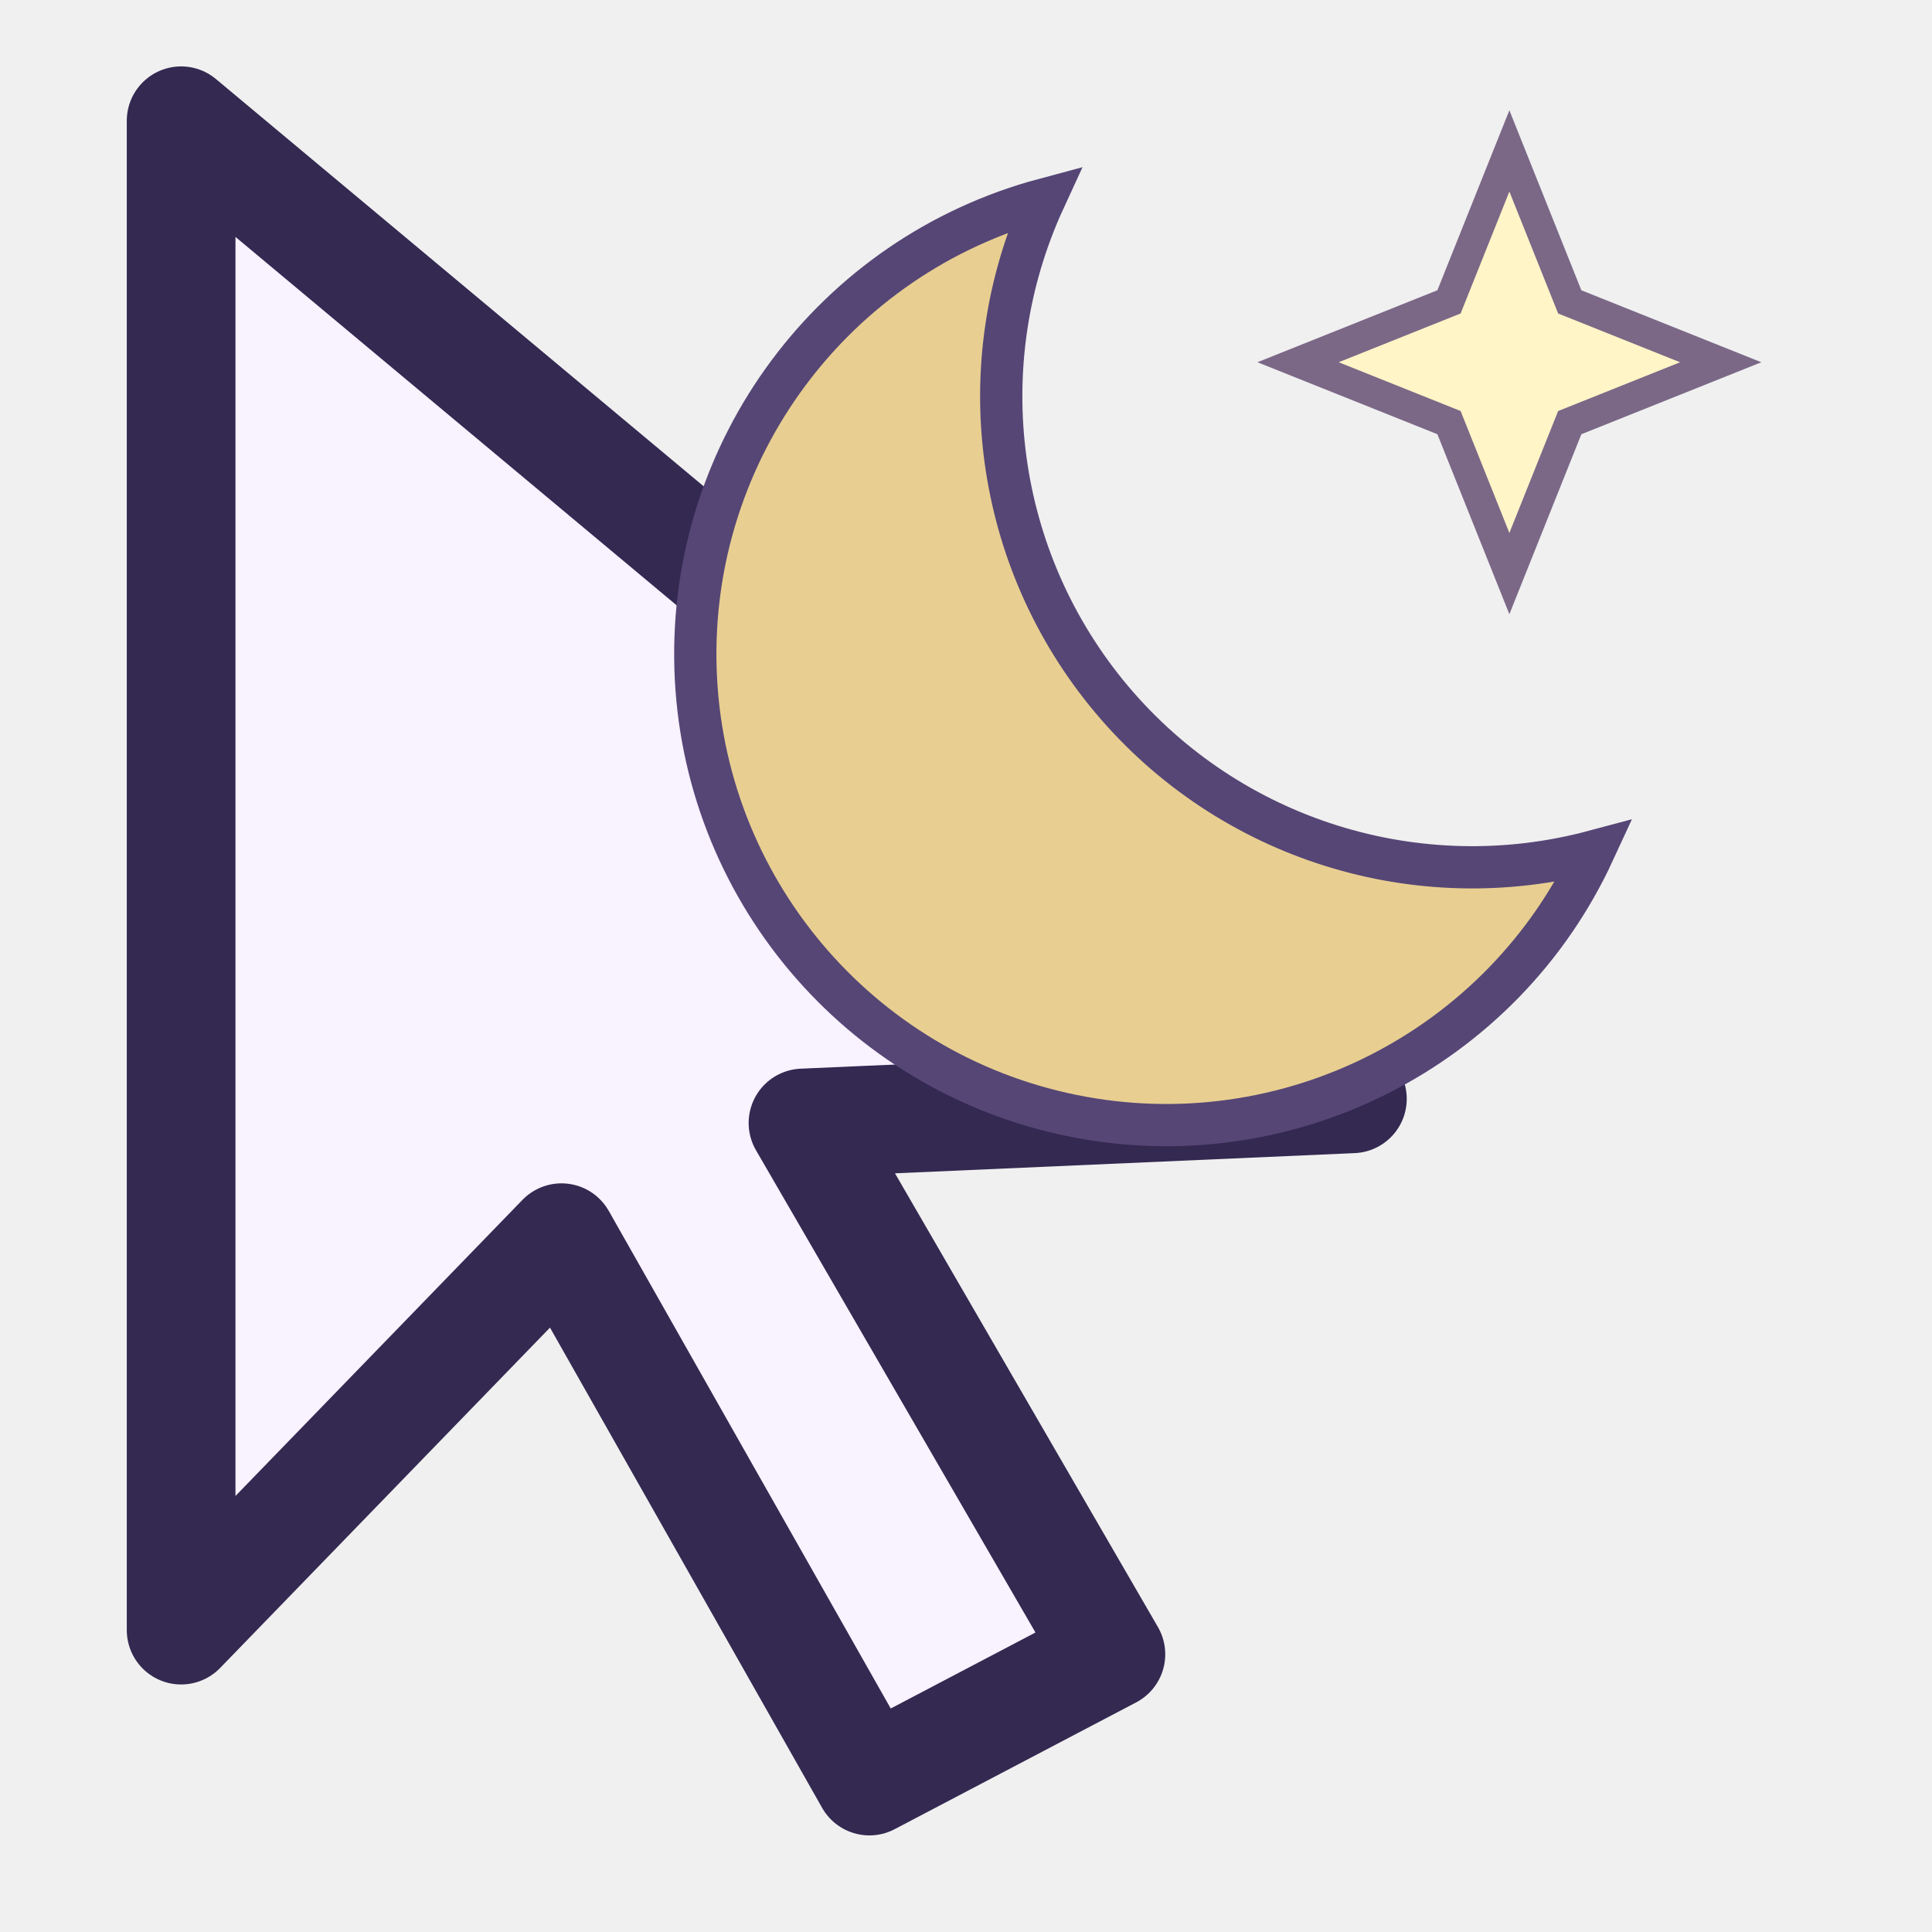
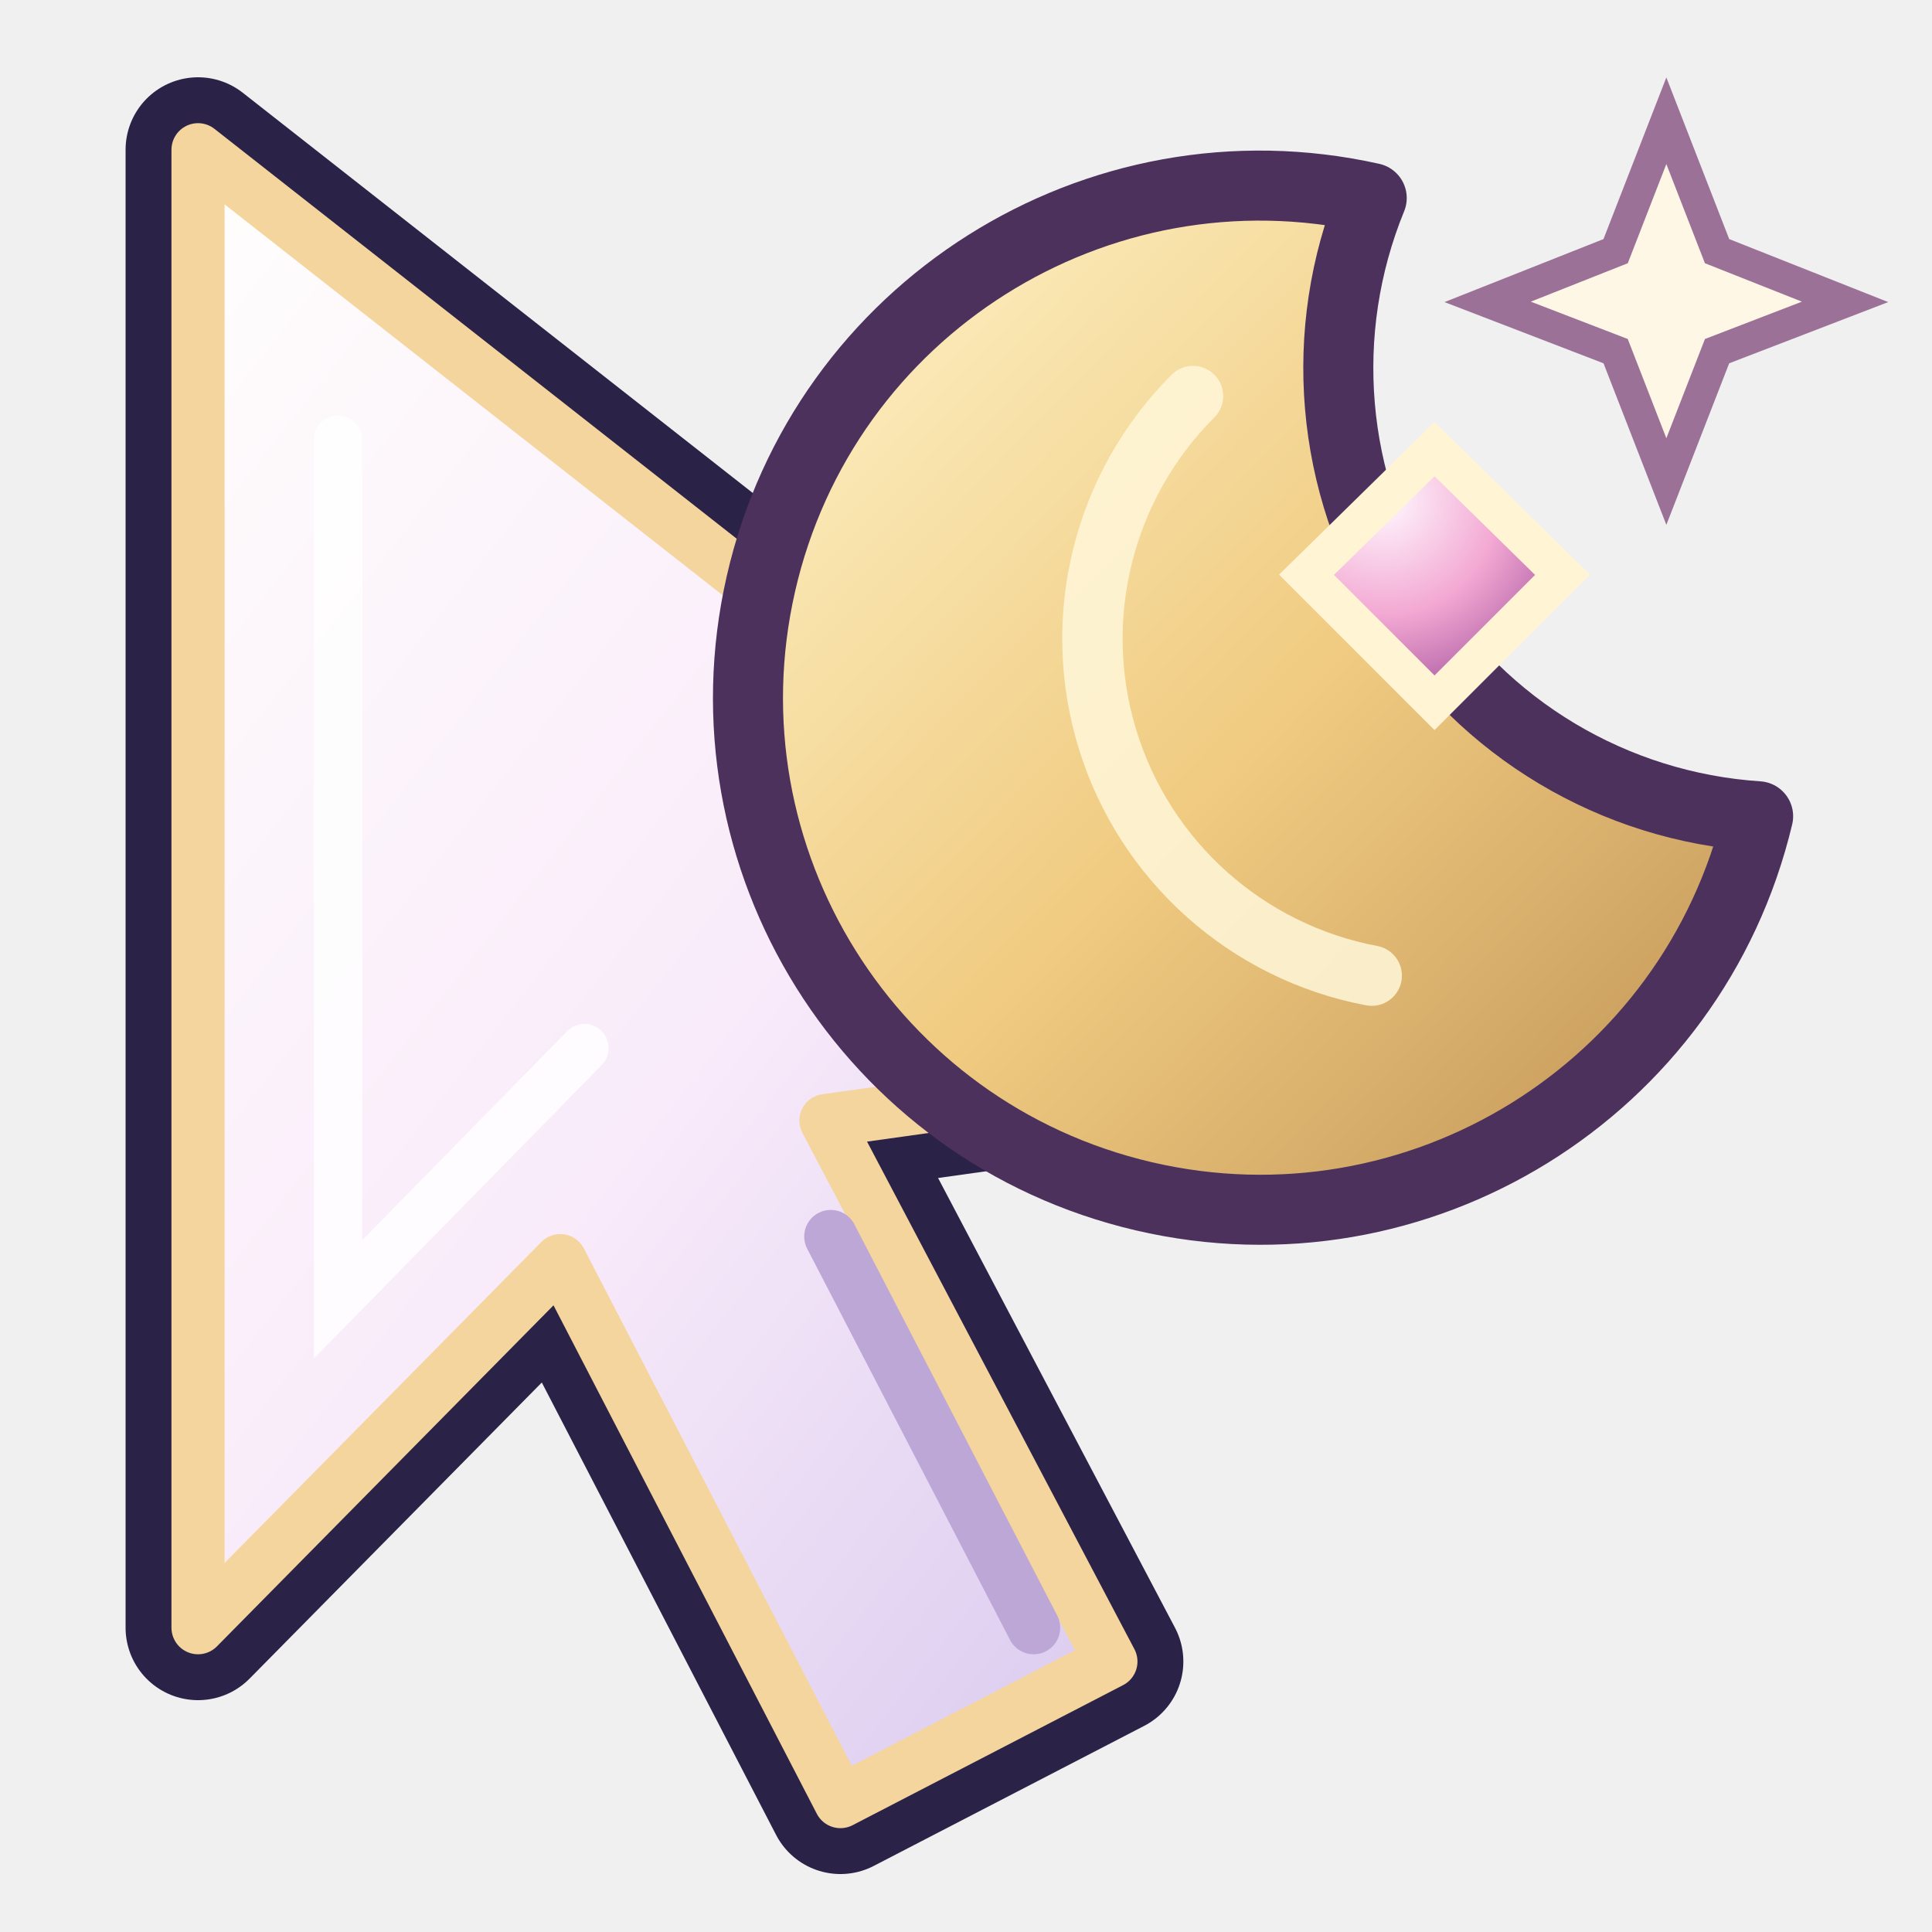
- <svg xmlns="http://www.w3.org/2000/svg" width="32" height="32" viewBox="0 0 32 32">
-   <path d="M3 2v25l6.3-6.5 5.1 9 4-2.1-5.1-8.8 9.1-.4Z" fill="#f9f2ff" stroke="#332951" stroke-width="1.8" stroke-linejoin="round" />
-   <path d="M17.3 3.3a7.8 7.8 0 1 0 9.1 10.8 7.8 7.8 0 0 1-9.1-10.8Z" fill="#e8cf91" stroke="#564676" stroke-width=".7" />
-   <path d="m25 2.5 1 2.5 2.5 1-2.5 1-1 2.5L24 7l-2.5-1 2.5-1Z" fill="#fff5c7" stroke="#7b6887" stroke-width=".5" />
+ <svg xmlns="http://www.w3.org/2000/svg" width="40" height="40" viewBox="0 0 40 40">
+   <defs>
+     <linearGradient id="pearl" x1="0" y1="0" x2=".9" y2="1">
+       <stop offset="0" stop-color="#fffefc" />
+       <stop offset=".52" stop-color="#f9ebfa" />
+       <stop offset="1" stop-color="#d5c6ed" />
+     </linearGradient>
+     <linearGradient id="moonGold" x1="0" x2="1" y1="0" y2="1">
+       <stop offset="0" stop-color="#fff6ce" />
+       <stop offset=".52" stop-color="#f0cb81" />
+       <stop offset="1" stop-color="#bd8f53" />
+     </linearGradient>
+     <radialGradient id="gem" cx=".3" cy=".2" r=".9">
+       <stop offset="0" stop-color="#fff8ff" />
+       <stop offset=".5" stop-color="#f3a9d3" />
+       <stop offset="1" stop-color="#9d4d99" />
+     </radialGradient>
+   </defs>
+   <path d="M4.1 3.1v30.6l7.5-7.6 5.8 11.2 5.6-2.9-5.9-11.2 10.7-1.5Z" fill="#2b2248" stroke="#2b2248" stroke-width="3" stroke-linejoin="round" />
+   <path d="M4.1 3.1v30.6l7.5-7.6 5.8 11.2 5.6-2.9-5.9-11.2 10.7-1.5Z" fill="url(#pearl)" stroke="#f4d59e" stroke-width="1.1" stroke-linejoin="round" />
+   <path d="M7 9.1v17.8l5.1-5.2" fill="none" stroke="#fff" stroke-width="1" stroke-linecap="round" opacity=".82" />
+   <path d="M17.2 25.6l4.2 8.1" stroke="#bca7d6" stroke-width="1.1" stroke-linecap="round" />
+   <path d="M28.4 4.1a10.6 10.6 0 1 0 8 12.8 9.3 9.3 0 0 1-8-12.8Z" fill="url(#moonGold)" stroke="#4c315c" stroke-width="1.45" stroke-linejoin="round" />
+   <path d="M24.7 8.2a7.1 7.1 0 0 0 3.7 12" fill="none" stroke="#fff7d9" stroke-width="1.25" stroke-linecap="round" opacity=".85" />
+   <path d="M29.7 9.3l2.65 2.6-2.65 2.65-2.65-2.65Z" fill="url(#gem)" stroke="#fff5d5" stroke-width=".8" />
+   <path d="M34.5 2.5l1.05 2.7 2.65 1.05-2.65 1.02-1.05 2.7-1.05-2.7-2.65-1.02 2.65-1.05Z" fill="#fff7e5" stroke="#9b7197" stroke-width=".65" />
</svg>
